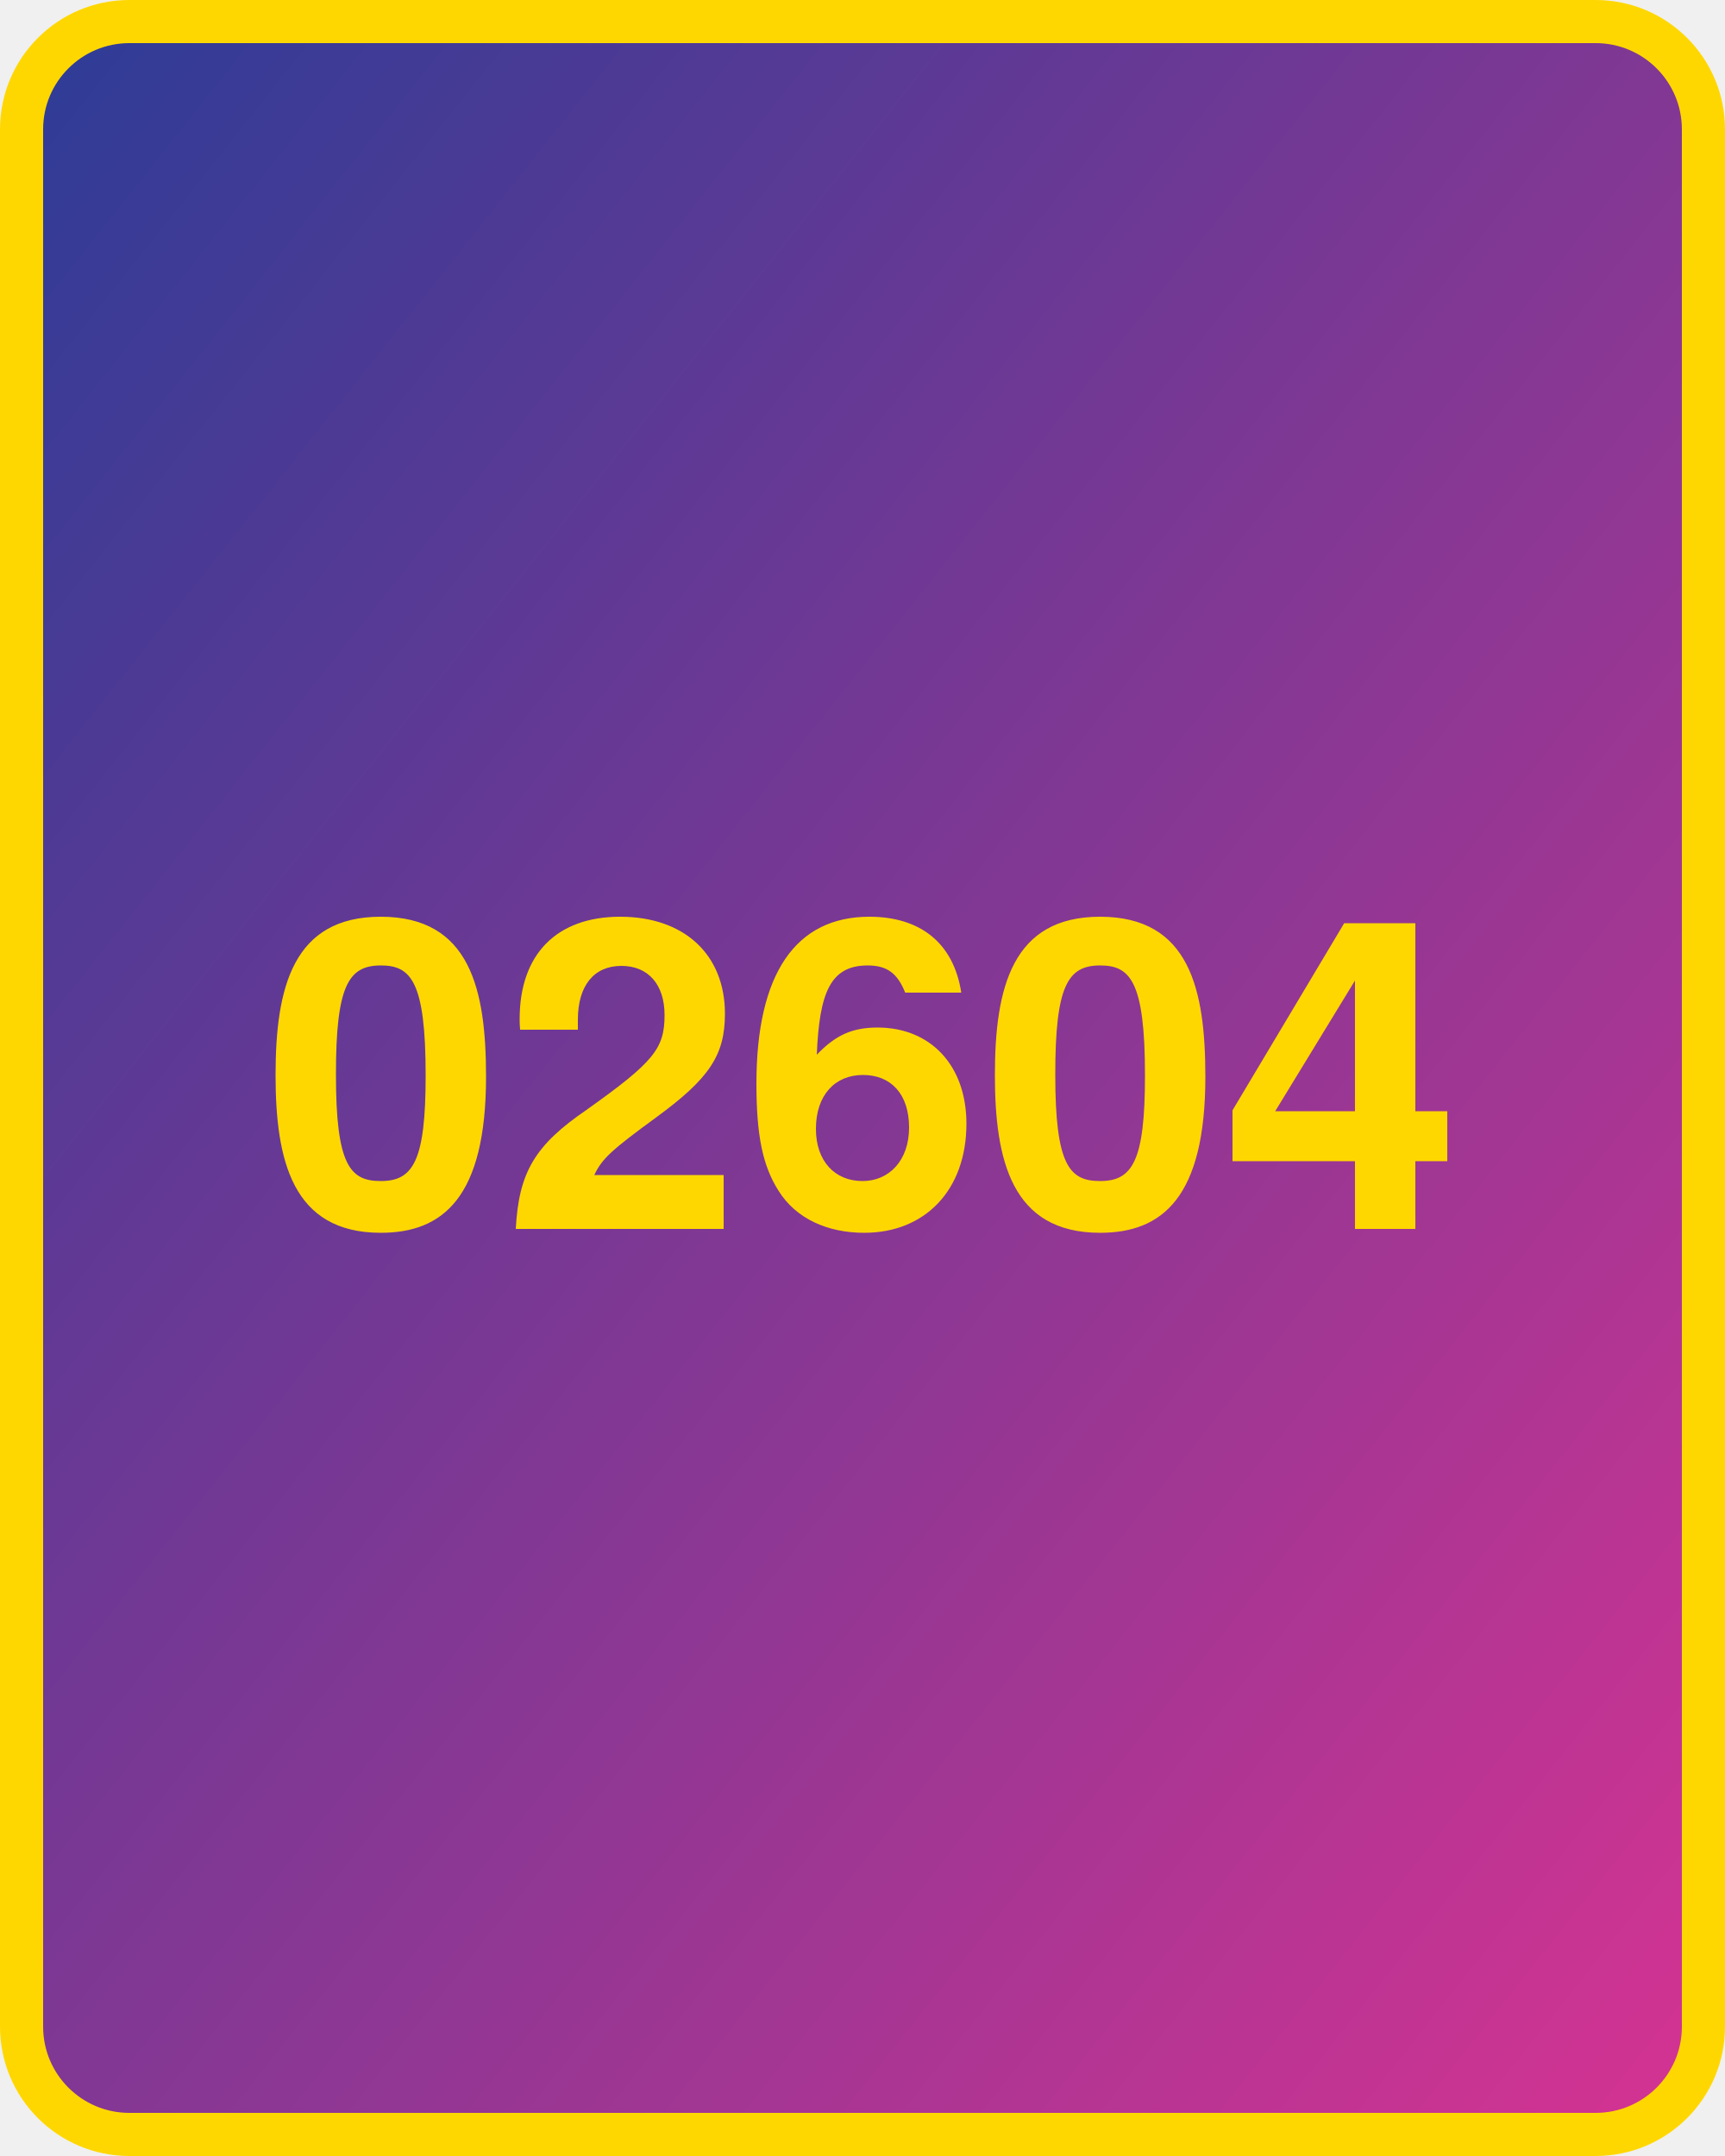
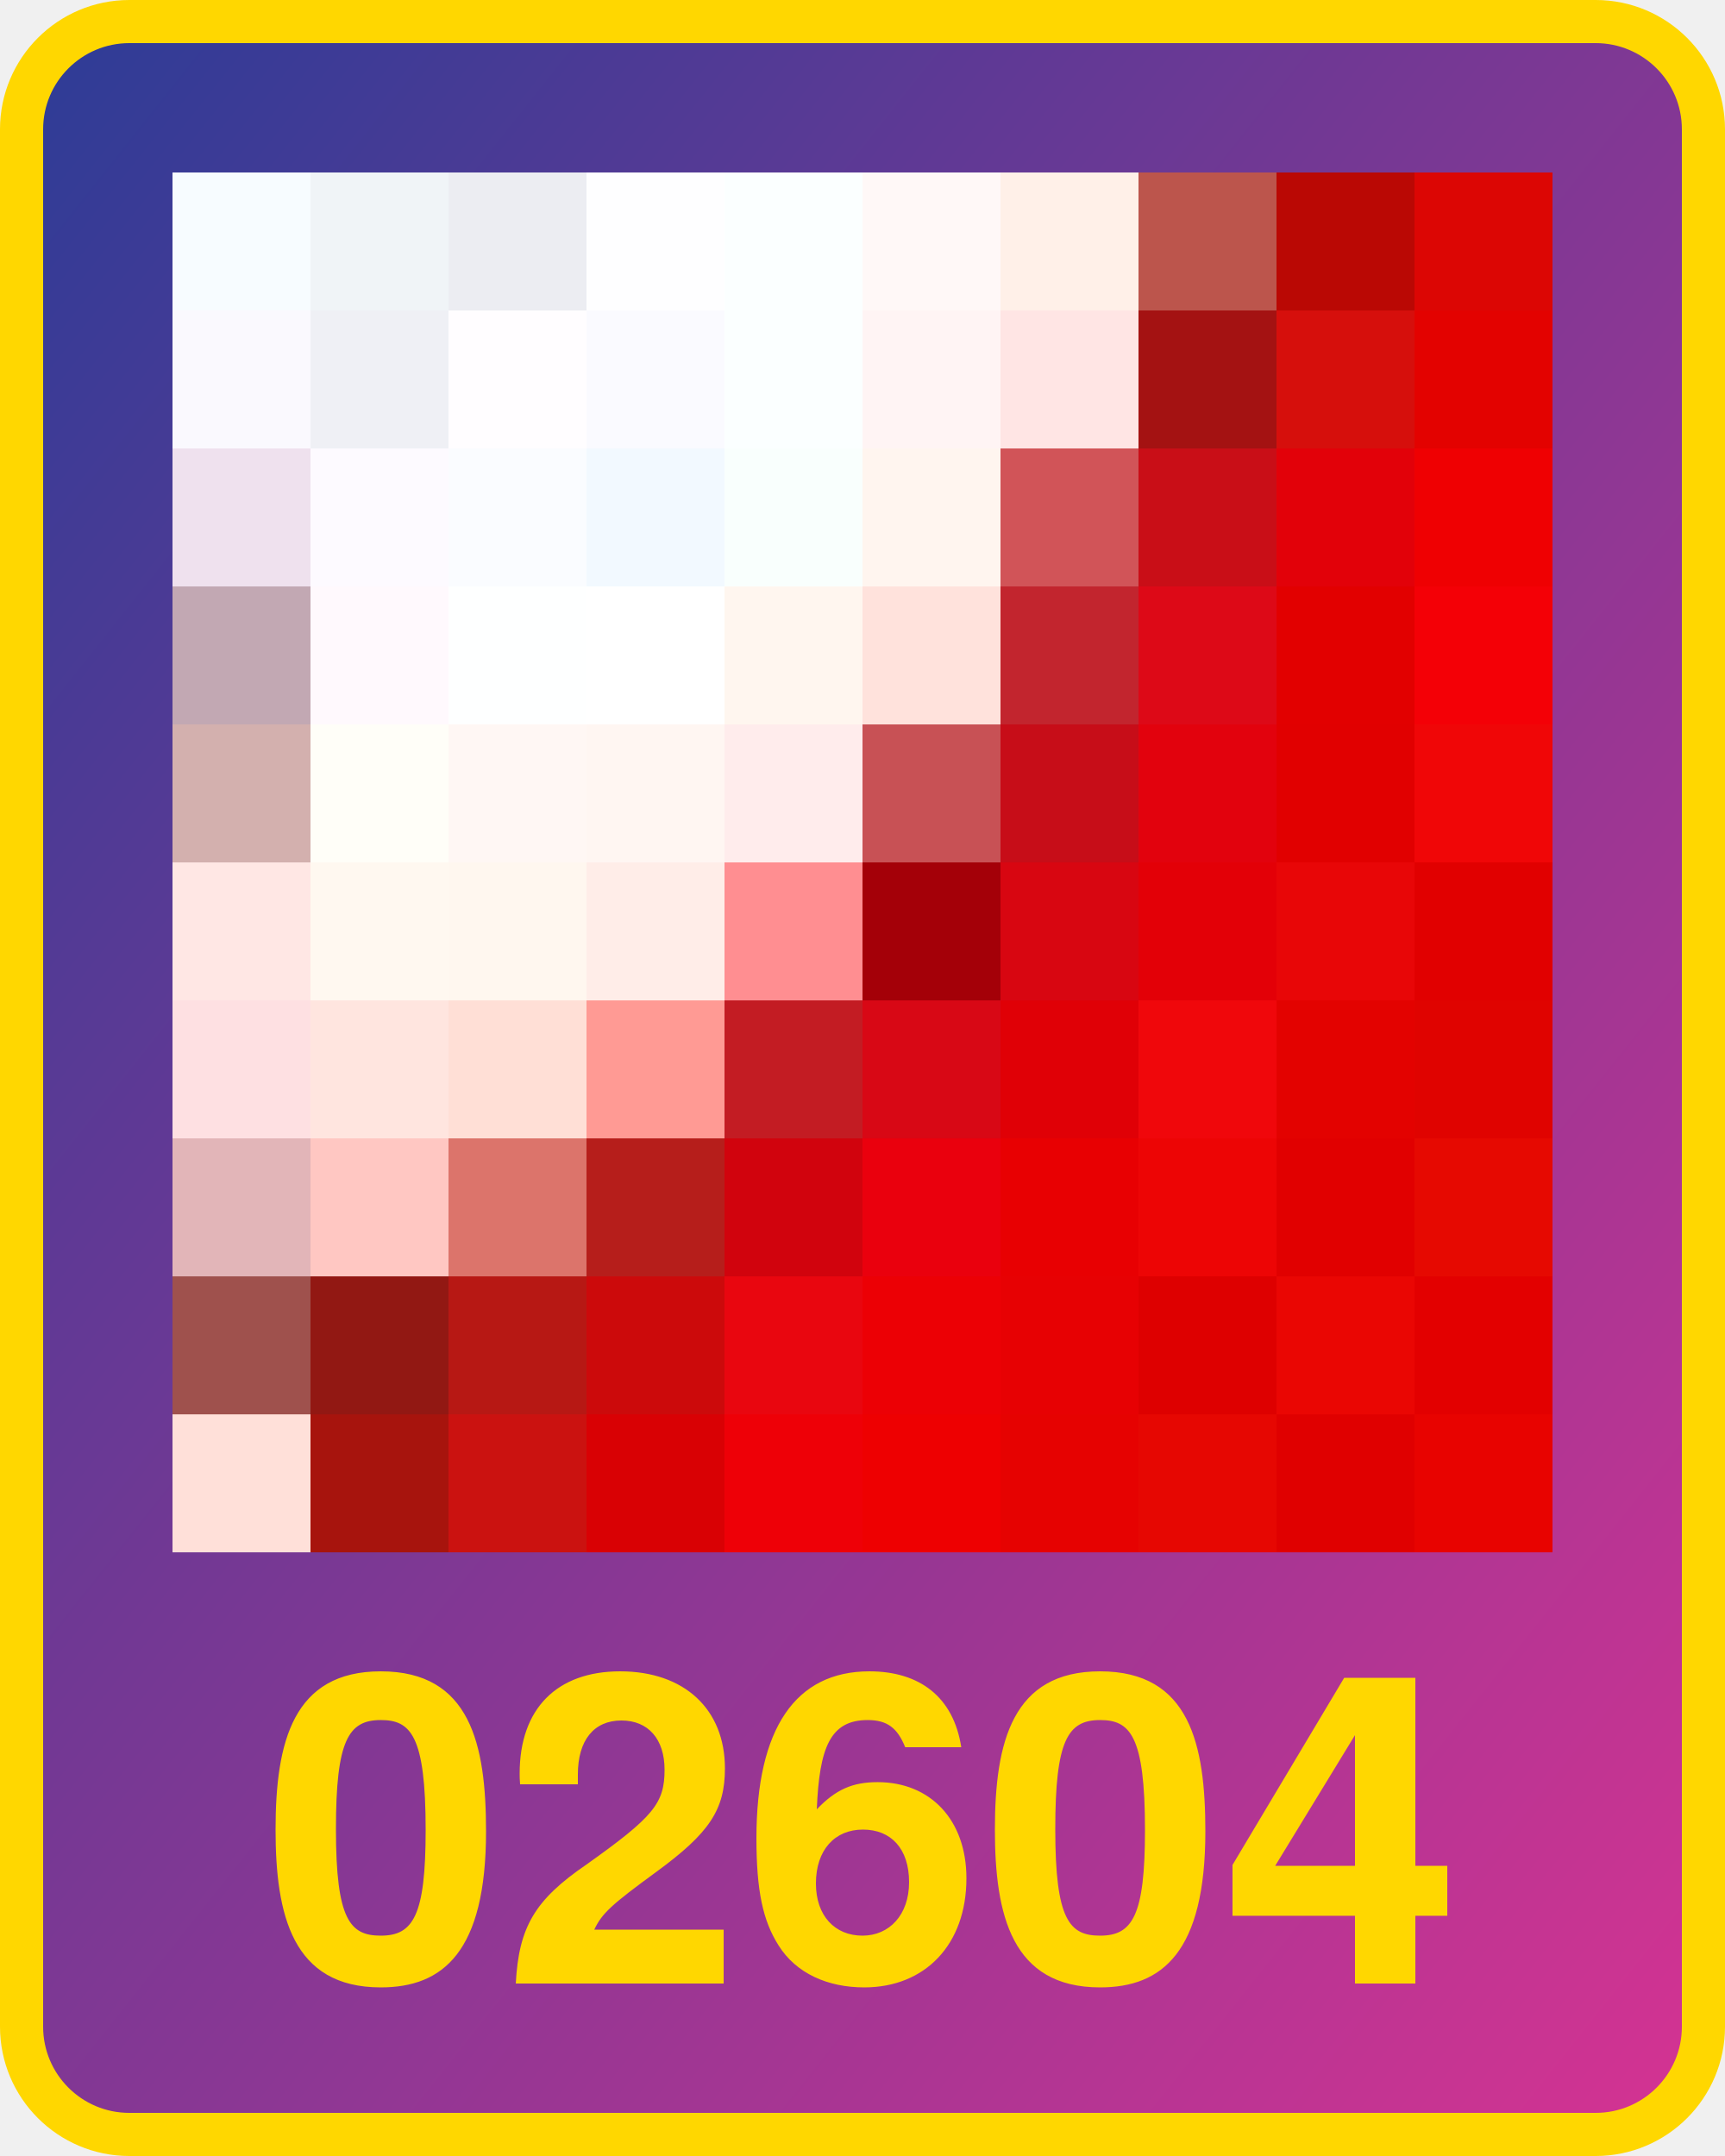
<svg xmlns="http://www.w3.org/2000/svg" width="800" height="1000" version="1.1">
  <defs>
    <linearGradient id="Gradient2" x1="0" x2="1" y1="0" y2="1">
      <stop offset="0%" stop-color="#2d3c96" />
      <stop offset="100%" stop-color="#d53392" />
    </linearGradient>
  </defs>
  <rect x="10" y="10" width="780" height="980" fill="url(#Gradient2)" rx="50" ry="50" stroke="#ffd700" stroke-width="20" />
-   <text x="400" y="570" width="780" text-anchor="middle" style="font: bold 200px 'Helvetica Neue'; fill: #ffd700">02604</text>
+   <text x="400" y="920" width="780" text-anchor="middle" style="font: bold 200px 'Helvetica Neue'; fill: #ffd700">02604</text>
+   <g transform="translate(80 80) scale(64)">
+     <rect x="0" y="0" width="1" height="1" fill="#f7fcff" />
+ ,<rect x="0" y="1" width="1" height="1" fill="#faf9fe" />
+ ,<rect x="0" y="2" width="1" height="1" fill="#efe1ee" />
+ ,<rect x="0" y="3" width="1" height="1" fill="#c2a8b3" />
+ ,<rect x="0" y="4" width="1" height="1" fill="#d3b0ae" />
+ ,<rect x="0" y="5" width="1" height="1" fill="#ffe7e4" />
+ ,<rect x="0" y="6" width="1" height="1" fill="#fee0e2" />
+ ,<rect x="0" y="7" width="1" height="1" fill="#e2b5b8" />
+ ,<rect x="0" y="8" width="1" height="1" fill="#9f514d" />
+ ,<rect x="0" y="9" width="1" height="1" fill="#ffe0d9" />
+ ,<rect x="1" y="0" width="1" height="1" fill="#f0f4f7" />
+ ,<rect x="1" y="1" width="1" height="1" fill="#eff0f5" />
+ ,<rect x="1" y="2" width="1" height="1" fill="#fdfaff" />
+ ,<rect x="1" y="3" width="1" height="1" fill="#fff9fd" />
+ ,<rect x="1" y="4" width="1" height="1" fill="#fffef8" />
+ ,<rect x="1" y="5" width="1" height="1" fill="#fff8f0" />
+ ,<rect x="1" y="6" width="1" height="1" fill="#ffe5df" />
+ ,<rect x="1" y="7" width="1" height="1" fill="#ffc7c2" />
+ ,<rect x="1" y="8" width="1" height="1" fill="#921813" />
+ ,<rect x="1" y="9" width="1" height="1" fill="#a7140d" />
+ ,<rect x="2" y="0" width="1" height="1" fill="#ecedf2" />
+ ,<rect x="2" y="1" width="1" height="1" fill="#fffdff" />
+ ,<rect x="2" y="2" width="1" height="1" fill="#fafcff" />
+ ,<rect x="2" y="3" width="1" height="1" fill="#feffff" />
+ ,<rect x="2" y="4" width="1" height="1" fill="#fff7f4" />
+ ,<rect x="2" y="5" width="1" height="1" fill="#fff7ef" />
+ ,<rect x="2" y="6" width="1" height="1" fill="#ffdfd6" />
+ ,<rect x="2" y="7" width="1" height="1" fill="#dc746b" />
+ ,<rect x="2" y="8" width="1" height="1" fill="#b71814" />
+ ,<rect x="2" y="9" width="1" height="1" fill="#cb1210" />
+ ,<rect x="3" y="0" width="1" height="1" fill="#fefeff" />
+ ,<rect x="3" y="1" width="1" height="1" fill="#fafaff" />
+ ,<rect x="3" y="2" width="1" height="1" fill="#f2f9ff" />
+ ,<rect x="3" y="3" width="1" height="1" fill="#ffffff" />
+ ,<rect x="3" y="4" width="1" height="1" fill="#fff6f2" />
+ ,<rect x="3" y="5" width="1" height="1" fill="#ffede8" />
+ ,<rect x="3" y="6" width="1" height="1" fill="#ff9a94" />
+ ,<rect x="3" y="7" width="1" height="1" fill="#b61e1b" />
+ ,<rect x="3" y="8" width="1" height="1" fill="#cc0a0b" />
+ ,<rect x="3" y="9" width="1" height="1" fill="#d90104" />
+ ,<rect x="4" y="0" width="1" height="1" fill="#fbffff" />
+ ,<rect x="4" y="1" width="1" height="1" fill="#fbffff" />
+ ,<rect x="4" y="2" width="1" height="1" fill="#f9fffd" />
+ ,<rect x="4" y="3" width="1" height="1" fill="#fff6ef" />
+ ,<rect x="4" y="4" width="1" height="1" fill="#ffecec" />
+ ,<rect x="4" y="5" width="1" height="1" fill="#ff8e91" />
+ ,<rect x="4" y="6" width="1" height="1" fill="#c31c23" />
+ ,<rect x="4" y="7" width="1" height="1" fill="#d1030d" />
+ ,<rect x="4" y="8" width="1" height="1" fill="#e9060f" />
+ ,<rect x="4" y="9" width="1" height="1" fill="#ee0007" />
+ ,<rect x="5" y="0" width="1" height="1" fill="#fff8f7" />
+ ,<rect x="5" y="1" width="1" height="1" fill="#fff4f4" />
+ ,<rect x="5" y="2" width="1" height="1" fill="#fff5ef" />
+ ,<rect x="5" y="3" width="1" height="1" fill="#ffe2dc" />
+ ,<rect x="5" y="4" width="1" height="1" fill="#c85155" />
+ ,<rect x="5" y="5" width="1" height="1" fill="#a40008" />
+ ,<rect x="5" y="6" width="1" height="1" fill="#d80815" />
+ ,<rect x="5" y="7" width="1" height="1" fill="#ea000d" />
+ ,<rect x="5" y="8" width="1" height="1" fill="#ec0005" />
+ ,<rect x="5" y="9" width="1" height="1" fill="#ee0001" />
+ ,<rect x="6" y="0" width="1" height="1" fill="#fff0e8" />
+ ,<rect x="6" y="1" width="1" height="1" fill="#ffe5e4" />
+ ,<rect x="6" y="2" width="1" height="1" fill="#d15458" />
+ ,<rect x="6" y="3" width="1" height="1" fill="#c2252e" />
+ ,<rect x="6" y="4" width="1" height="1" fill="#c70d18" />
+ ,<rect x="6" y="5" width="1" height="1" fill="#d80611" />
+ ,<rect x="6" y="6" width="1" height="1" fill="#e00006" />
+ ,<rect x="6" y="7" width="1" height="1" fill="#e80002" />
+ ,<rect x="6" y="8" width="1" height="1" fill="#e70103" />
+ ,<rect x="6" y="9" width="1" height="1" fill="#e60201" />
+ ,<rect x="7" y="0" width="1" height="1" fill="#bc554c" />
+ ,<rect x="7" y="1" width="1" height="1" fill="#a41212" />
+ ,<rect x="7" y="2" width="1" height="1" fill="#c90e17" />
+ ,<rect x="7" y="3" width="1" height="1" fill="#dd0917" />
+ ,<rect x="7" y="4" width="1" height="1" fill="#e2020d" />
+ ,<rect x="7" y="5" width="1" height="1" fill="#e30007" />
+ ,<rect x="7" y="6" width="1" height="1" fill="#f0070b" />
+ ,<rect x="7" y="7" width="1" height="1" fill="#ed0505" />
+ ,<rect x="7" y="8" width="1" height="1" fill="#de0000" />
+ ,<rect x="7" y="9" width="1" height="1" fill="#e60702" />
+ ,<rect x="8" y="0" width="1" height="1" fill="#ba0804" />
+ ,<rect x="8" y="1" width="1" height="1" fill="#d60f0c" />
+ ,<rect x="8" y="2" width="1" height="1" fill="#e20109" />
+ ,<rect x="8" y="3" width="1" height="1" fill="#e20000" />
+ ,<rect x="8" y="4" width="1" height="1" fill="#e10000" />
+ ,<rect x="8" y="5" width="1" height="1" fill="#e80607" />
+ ,<rect x="8" y="6" width="1" height="1" fill="#e30200" />
+ ,<rect x="8" y="7" width="1" height="1" fill="#e10000" />
+ ,<rect x="8" y="8" width="1" height="1" fill="#ea0603" />
+ ,<rect x="8" y="9" width="1" height="1" fill="#e00000" />
+ ,<rect x="9" y="0" width="1" height="1" fill="#dc0604" />
+ ,<rect x="9" y="1" width="1" height="1" fill="#e30200" />
+ ,<rect x="9" y="2" width="1" height="1" fill="#ef0002" />
+ ,<rect x="9" y="3" width="1" height="1" fill="#f40006" />
+ ,<rect x="9" y="4" width="1" height="1" fill="#f00607" />
+ ,<rect x="9" y="5" width="1" height="1" fill="#e10000" />
+ ,<rect x="9" y="6" width="1" height="1" fill="#e00300" />
+ ,<rect x="9" y="7" width="1" height="1" fill="#e60901" />
+ ,<rect x="9" y="8" width="1" height="1" fill="#e30000" />
+ ,<rect x="9" y="9" width="1" height="1" fill="#e80300" />
+   </g>
</svg>
